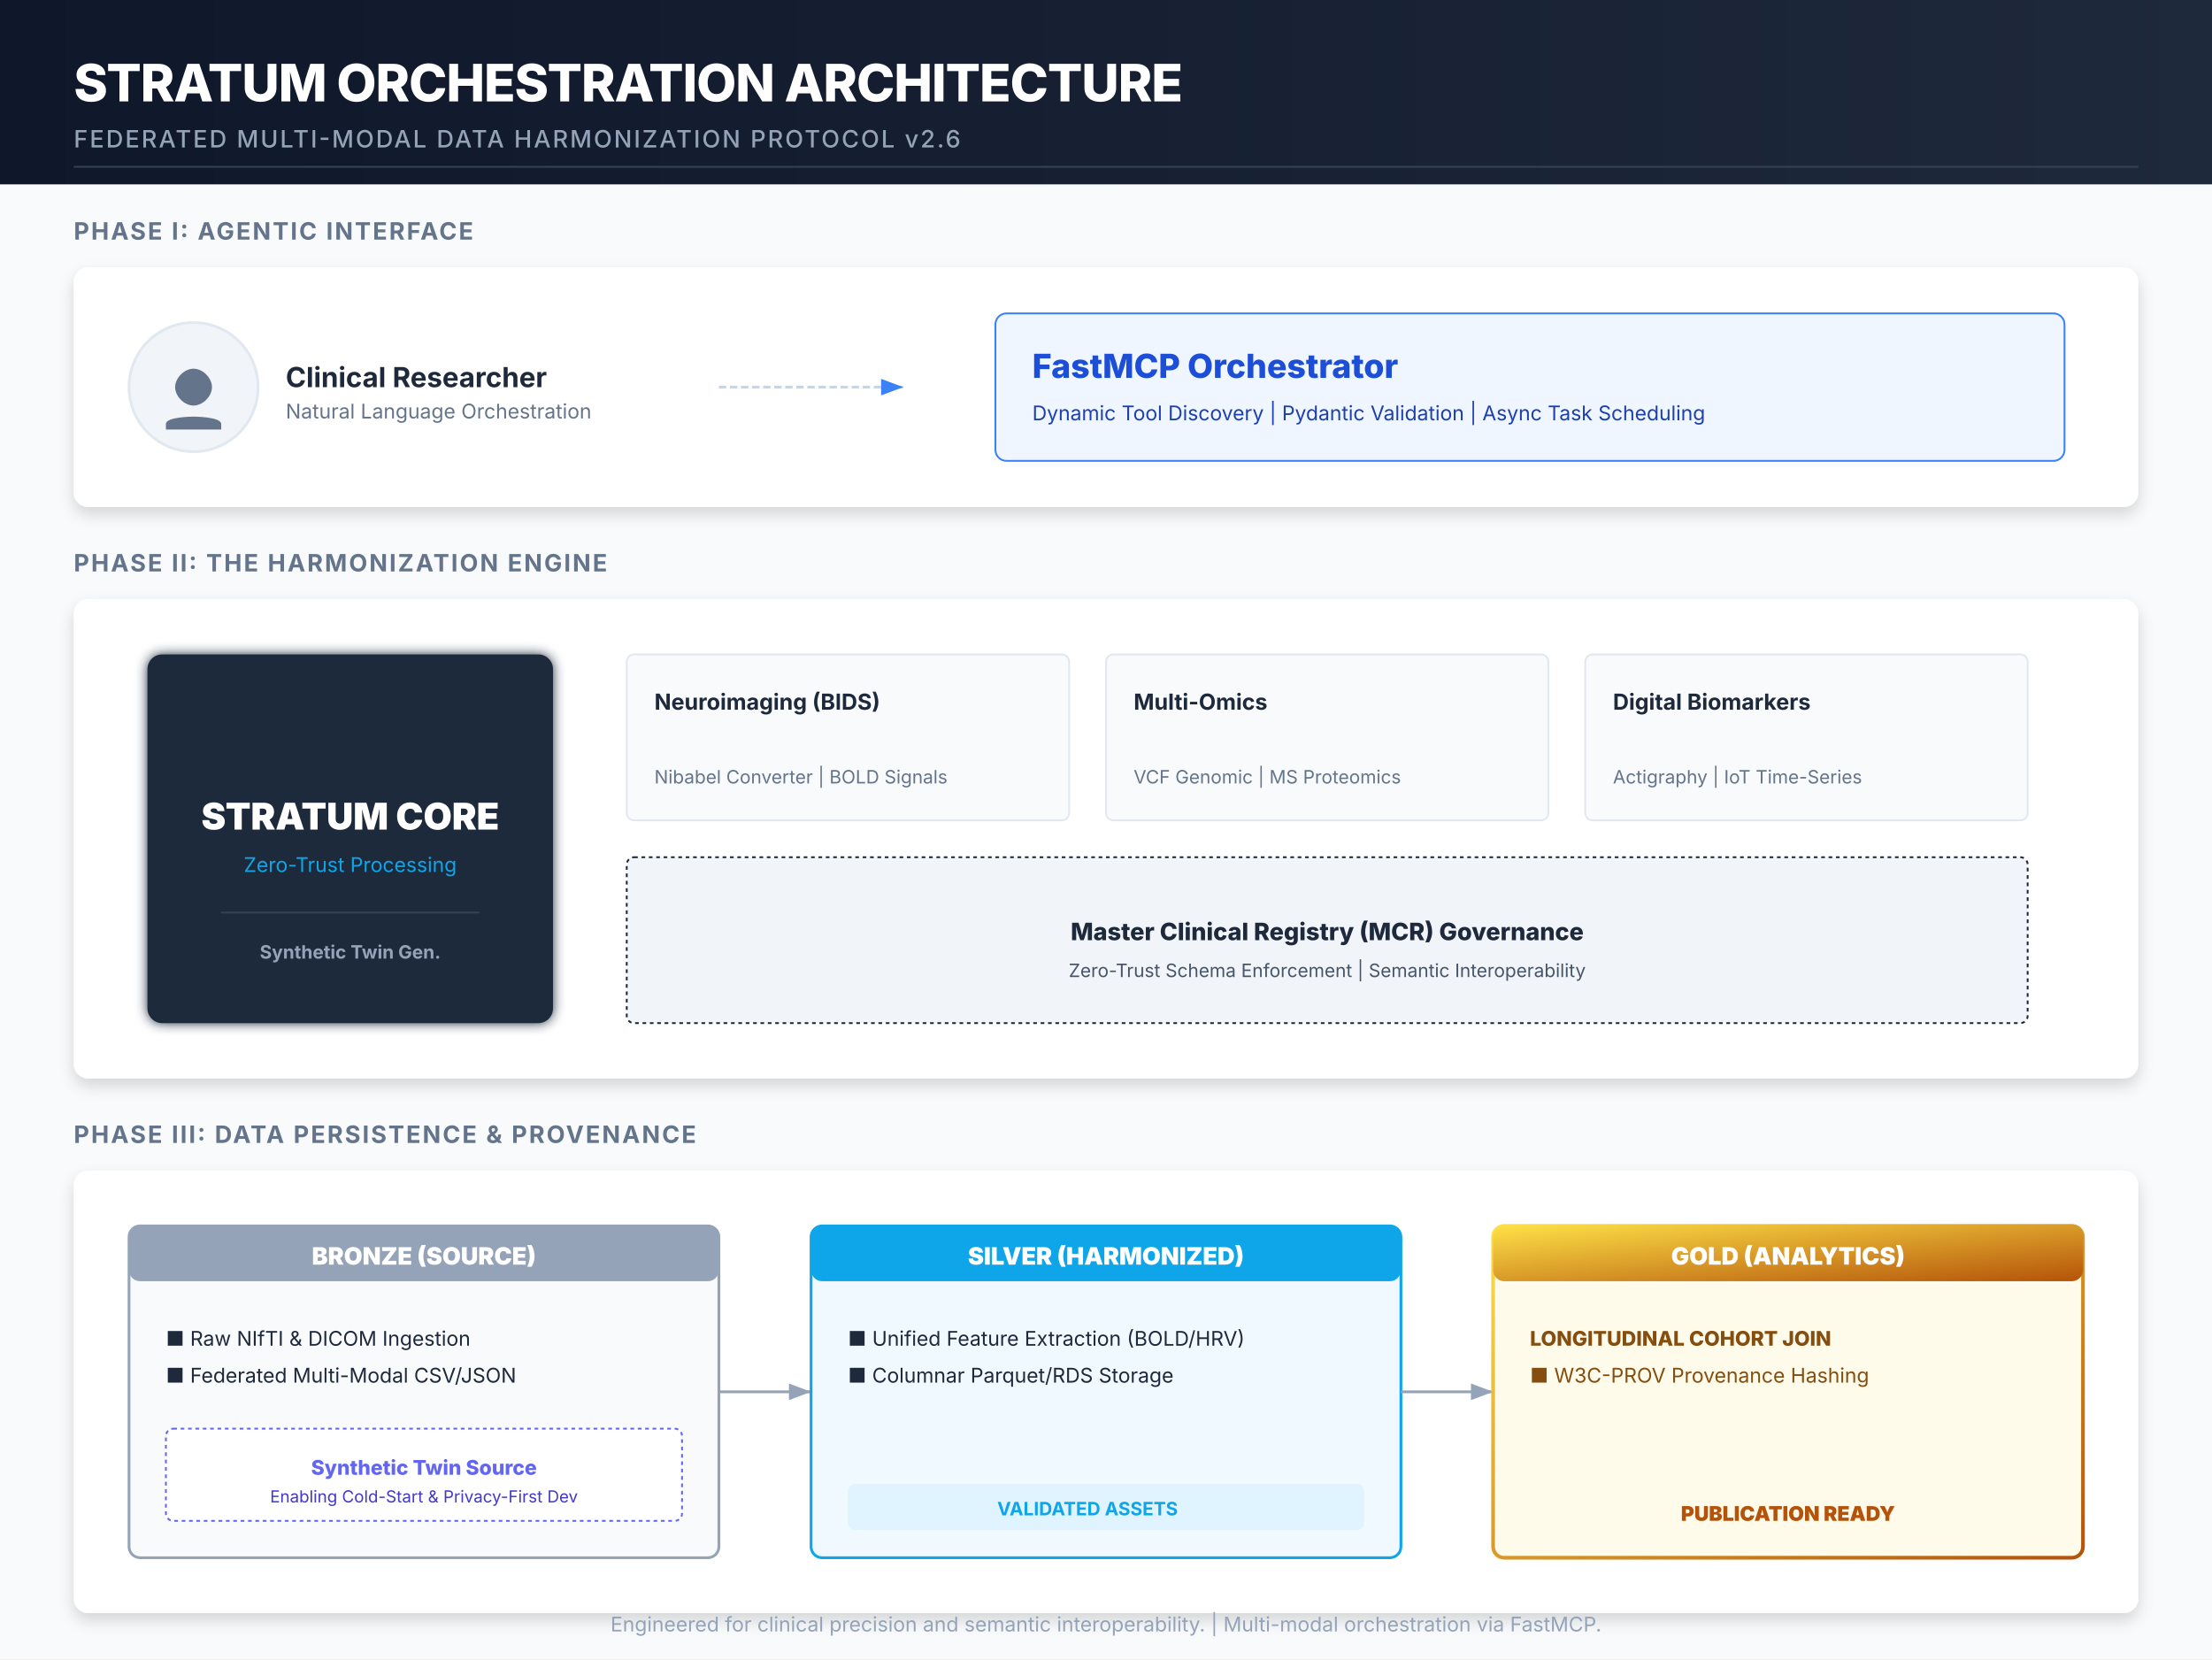
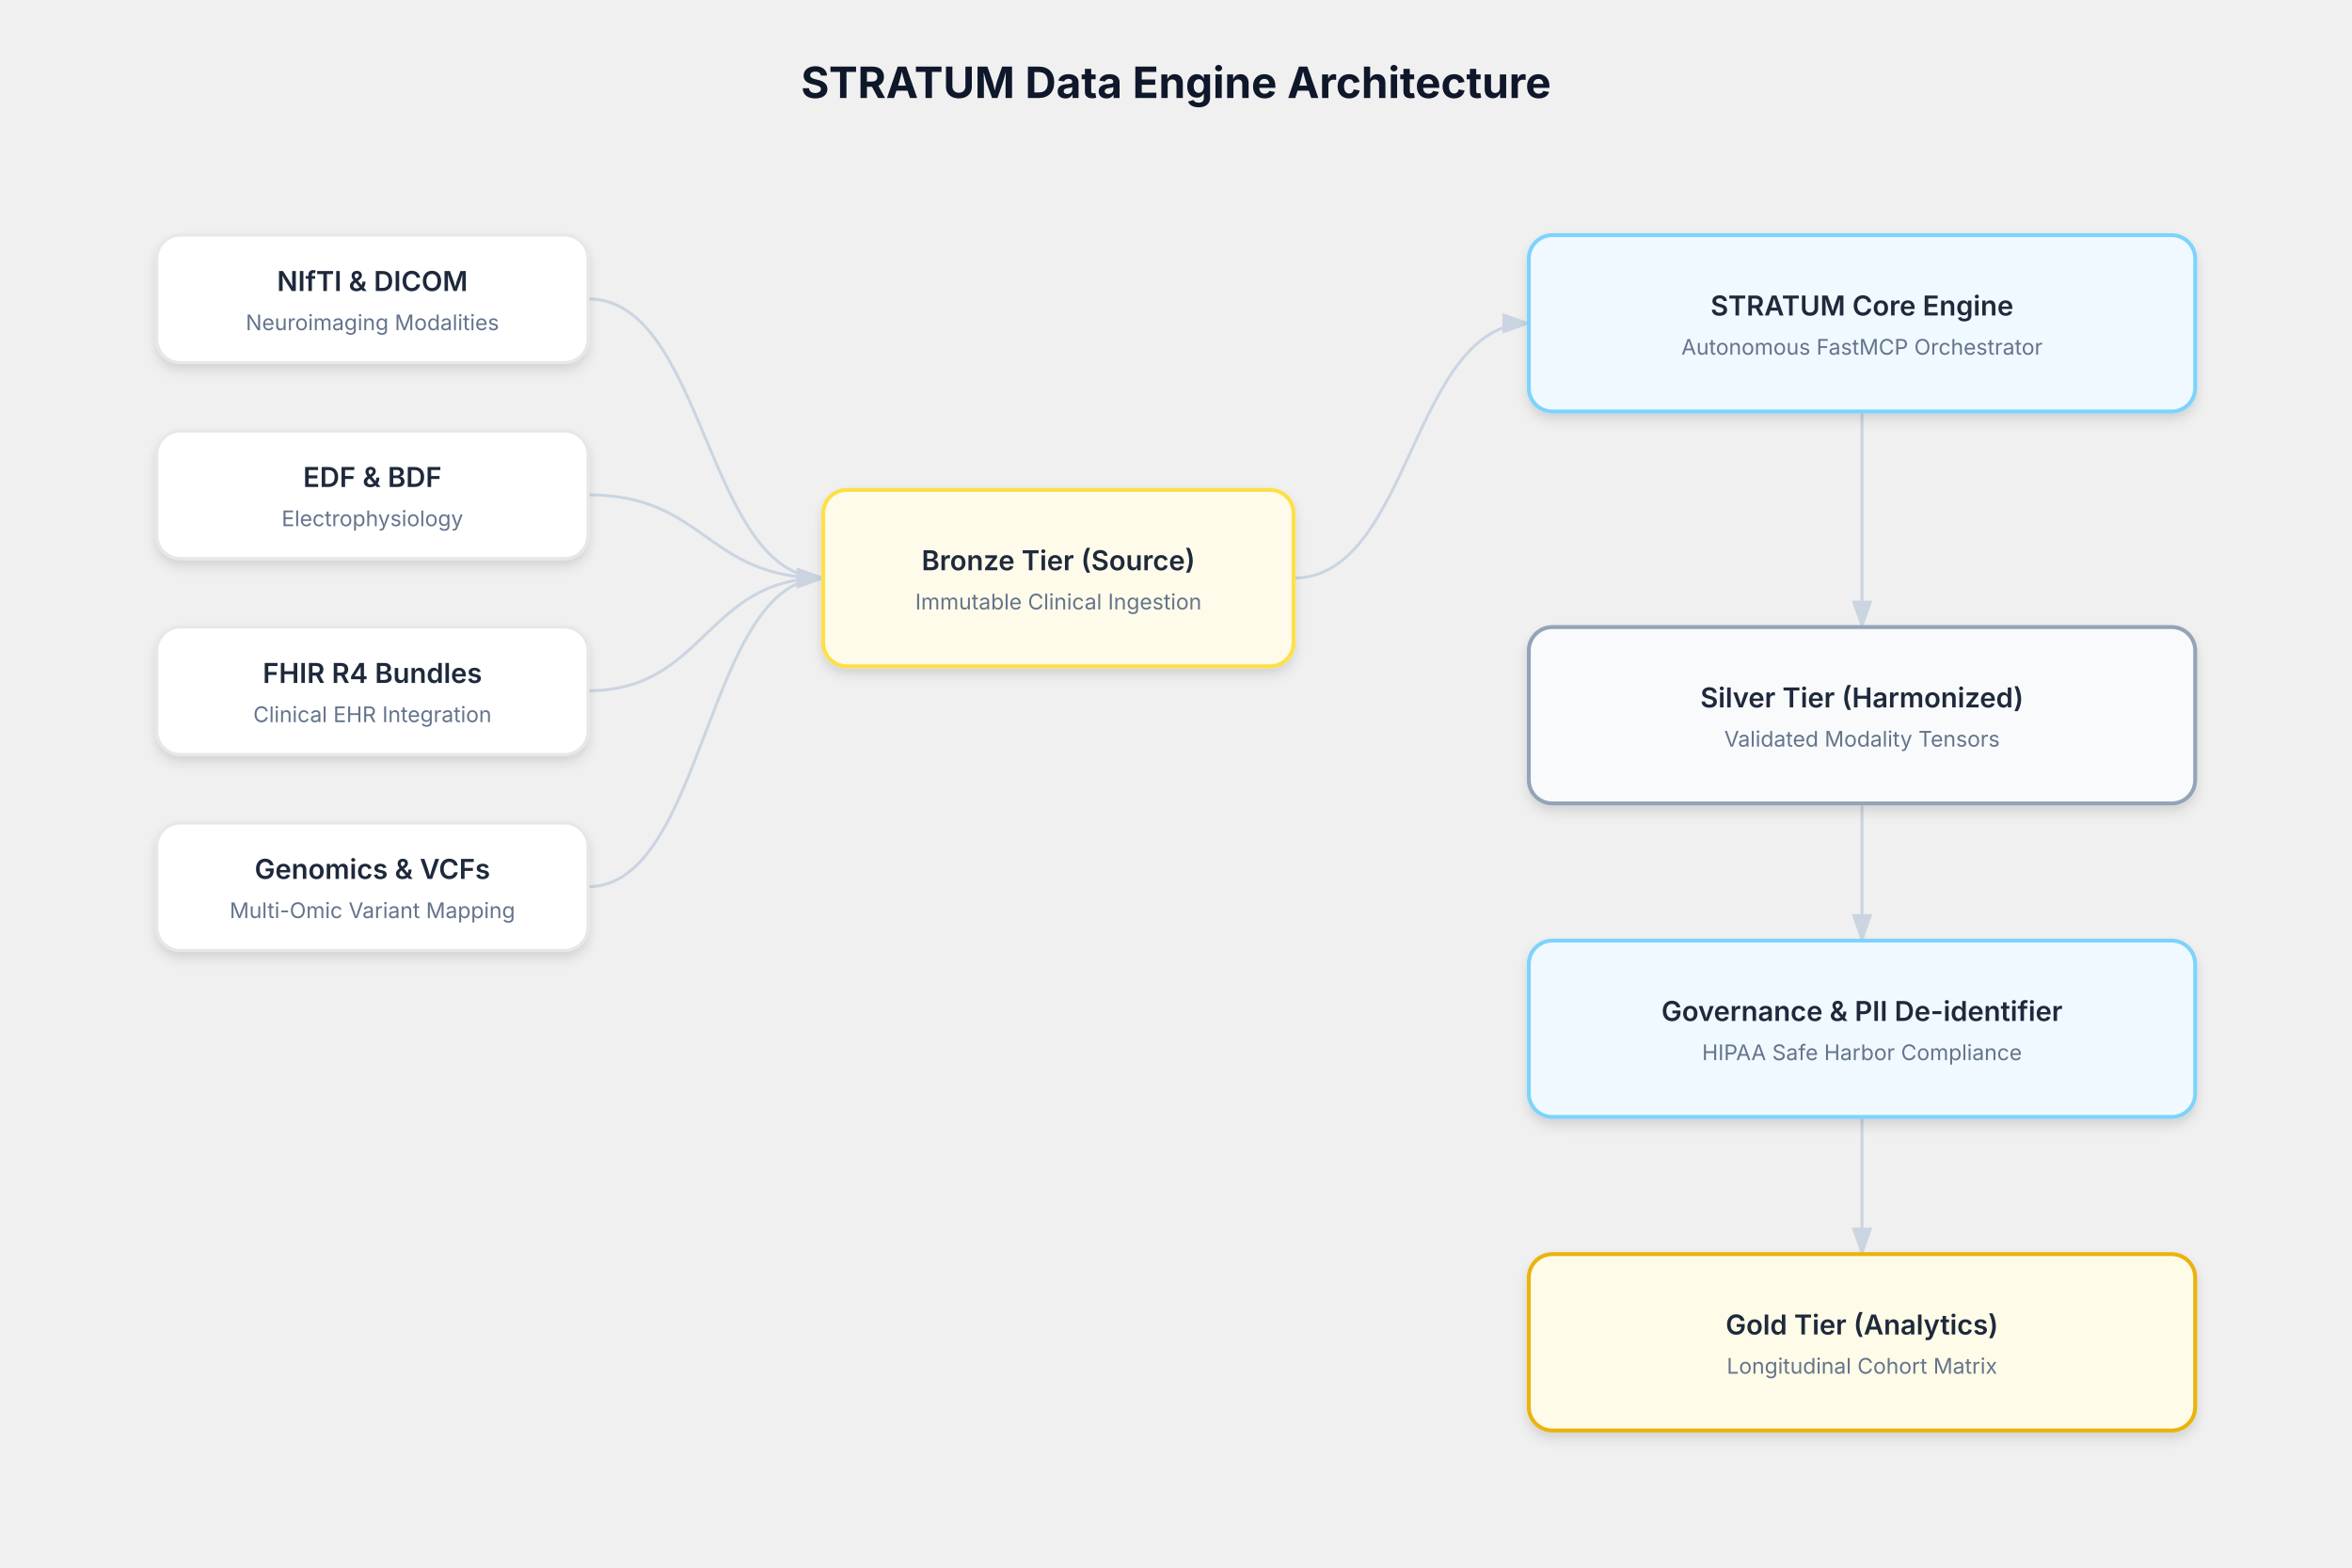
- <svg xmlns="http://www.w3.org/2000/svg" width="1200" height="900" viewBox="0 0 1200 900" version="1.1">
+ <svg xmlns="http://www.w3.org/2000/svg" viewBox="0 0 1200 800" style="background-color: #fcfcfc;">
+   <style>
+         .box { fill: #ffffff; stroke: #e5e7eb; stroke-width: 1.5px; rx: 12px; }
+         .box-bronze { fill: #fffbeb; stroke: #fde047; stroke-width: 2px; rx: 12px; }
+         .box-silver { fill: #f8fafc; stroke: #94a3b8; stroke-width: 2px; rx: 12px; }
+         .box-gold { fill: #fefce8; stroke: #eab308; stroke-width: 2px; rx: 12px; }
+         .box-process { fill: #f0f9ff; stroke: #7dd3fc; stroke-width: 2px; rx: 12px; }
+         .title { font-family: 'Inter', -apple-system, sans-serif; font-size: 14px; font-weight: 600; fill: #1e293b; text-anchor: middle; }
+         .desc { font-family: 'Inter', -apple-system, sans-serif; font-size: 11px; font-weight: 400; fill: #64748b; text-anchor: middle; }
+         .header { font-family: 'Inter', -apple-system, sans-serif; font-size: 22px; font-weight: 700; fill: #0f172a; text-anchor: middle; }
+         .line { fill: none; stroke: #cbd5e1; stroke-width: 1.5px; }
+         .arrow { fill: #cbd5e1; }
+         .shadow { filter: drop-shadow(0 4px 3px rgb(0 0 0 / 0.07)) drop-shadow(0 2px 2px rgb(0 0 0 / 0.06)); }
+     </style>
  <defs>
-     <linearGradient id="headerGrad" x1="0%" y1="0%" x2="100%" y2="0%">
-       <stop offset="0%" stop-color="#0F172A" />
-       <stop offset="100%" stop-color="#1E293B" />
-     </linearGradient>
-     <linearGradient id="goldTierGrad" x1="0%" y1="0%" x2="100%" y2="100%">
-       <stop offset="0%" stop-color="#FDE047" />
-       <stop offset="100%" stop-color="#B45309" />
-     </linearGradient>
-     <filter id="softDropShadow" x="-20%" y="-20%" width="140%" height="140%">
-       <feGaussianBlur in="SourceAlpha" stdDeviation="4" />
-       <feOffset dx="0" dy="4" result="offsetblur" />
-       <feComponentTransfer>
-         <feFuncA type="linear" slope="0.15" />
-       </feComponentTransfer>
-       <feMerge>
-         <feMergeNode />
-         <feMergeNode in="SourceGraphic" />
-       </feMerge>
-     </filter>
-     <filter id="glowTeal" x="-20%" y="-20%" width="140%" height="140%">
-       <feGaussianBlur stdDeviation="3" result="blur" />
-       <feComposite in="SourceGraphic" in2="blur" operator="over" />
-     </filter>
-     <marker id="arrowGray" markerWidth="8" markerHeight="6" refX="8" refY="3" orient="auto">
-       <path d="M0,0 L8,3 L0,6 Z" fill="#94A3B8" />
-     </marker>
-     <marker id="arrowBlue" markerWidth="8" markerHeight="6" refX="8" refY="3" orient="auto">
-       <path d="M0,0 L8,3 L0,6 Z" fill="#3B82F6" />
+     <marker id="arrowhead" markerWidth="10" markerHeight="7" refX="9" refY="3.5" orient="auto">
+       <polygon points="0 0, 10 3.5, 0 7" class="arrow" />
    </marker>
  </defs>
-   <rect width="1200" height="900" fill="#F8FAFC" />
-   <rect width="1200" height="100" fill="url(#headerGrad)" />
-   <text x="40" y="55" font-family="'Inter', Helvetica, sans-serif" font-size="28" font-weight="800" fill="white" letter-spacing="-0.5">STRATUM ORCHESTRATION ARCHITECTURE</text>
-   <text x="40" y="80" font-family="'Inter', sans-serif" font-size="13" font-weight="500" fill="#94A3B8" letter-spacing="1">FEDERATED MULTI-MODAL DATA HARMONIZATION PROTOCOL v2.6</text>
-   <rect x="40" y="90" width="1120" height="1" fill="#334155" />
-   <g transform="translate(40, 130)">
-     <text x="0" y="0" font-family="Inter, sans-serif" font-size="13" font-weight="700" fill="#64748B" letter-spacing="1">PHASE I: AGENTIC INTERFACE</text>
-     <rect x="0" y="15" width="1120" height="130" rx="8" fill="white" filter="url(#softDropShadow)" />
-     <g transform="translate(30, 45)">
-       <circle cx="35" cy="35" r="35" fill="#F1F5F9" stroke="#E2E8F0" stroke-width="1.5" />
-       <path d="M35 25c-5 0-10 5-10 10s5 10 10 10 10-5 10-10-5-10-10-10zM20 55c0-4 15-4 15-4s15 0 15 4v3H20v-3z" fill="#64748B" />
-       <text x="85" y="35" font-family="Inter, sans-serif" font-size="15" font-weight="700" fill="#1E293B">Clinical Researcher</text>
-       <text x="85" y="52" font-family="Inter, sans-serif" font-size="11" fill="#64748B">Natural Language Orchestration</text>
-     </g>
-     <path d="M350 80 H450" stroke="#CBD5E1" stroke-width="1.5" stroke-dasharray="4,2" marker-end="url(#arrowBlue)" />
-     <g transform="translate(500, 40)">
-       <rect width="580" height="80" rx="6" fill="#EFF6FF" stroke="#3B82F6" stroke-width="1" />
-       <text x="20" y="35" font-family="Inter, sans-serif" font-size="18" font-weight="800" fill="#1D4ED8">FastMCP Orchestrator</text>
-       <text x="20" y="58" font-family="Inter, sans-serif" font-size="11" fill="#1E40AF">Dynamic Tool Discovery | Pydantic Validation | Async Task Scheduling</text>
-     </g>
-   </g>
-   <g transform="translate(40, 310)">
-     <text x="0" y="0" font-family="Inter, sans-serif" font-size="13" font-weight="700" fill="#64748B" letter-spacing="1">PHASE II: THE HARMONIZATION ENGINE</text>
-     <rect x="0" y="15" width="1120" height="260" rx="8" fill="white" filter="url(#softDropShadow)" />
-     <g transform="translate(40, 45)">
-       <rect width="220" height="200" rx="8" fill="#1E293B" filter="url(#glowTeal)" />
-       <text x="110" y="95" text-anchor="middle" font-family="Inter, sans-serif" font-size="20" font-weight="900" fill="white">STRATUM CORE</text>
-       <text x="110" y="118" text-anchor="middle" font-family="Inter, sans-serif" font-size="11" fill="#0EA5E9">Zero-Trust Processing</text>
-       <line x1="40" y1="140" x2="180" y2="140" stroke="#334155" stroke-width="1" />
-       <text x="110" y="165" text-anchor="middle" font-family="Inter, sans-serif" font-size="10" font-weight="bold" fill="#94A3B8">Synthetic Twin Gen.</text>
-     </g>
-     <g transform="translate(300, 45)">
-       <g transform="translate(0, 0)">
-         <rect width="240" height="90" rx="4" fill="#F8FAFC" stroke="#E2E8F0" />
-         <text x="15" y="30" font-family="Inter, sans-serif" font-size="12" font-weight="700" fill="#1E293B">Neuroimaging (BIDS)</text>
-         <text x="15" y="70" font-family="Inter, sans-serif" font-size="10" fill="#64748B">Nibabel Converter | BOLD Signals</text>
-       </g>
-       <g transform="translate(260, 0)">
-         <rect width="240" height="90" rx="4" fill="#F8FAFC" stroke="#E2E8F0" />
-         <text x="15" y="30" font-family="Inter, sans-serif" font-size="12" font-weight="700" fill="#1E293B">Multi-Omics</text>
-         <text x="15" y="70" font-family="Inter, sans-serif" font-size="10" fill="#64748B">VCF Genomic | MS Proteomics</text>
-       </g>
-       <g transform="translate(520, 0)">
-         <rect width="240" height="90" rx="4" fill="#F8FAFC" stroke="#E2E8F0" />
-         <text x="15" y="30" font-family="Inter, sans-serif" font-size="12" font-weight="700" fill="#1E293B">Digital Biomarkers</text>
-         <text x="15" y="70" font-family="Inter, sans-serif" font-size="10" fill="#64748B">Actigraphy | IoT Time-Series</text>
-       </g>
-       <g transform="translate(0, 110)">
-         <rect width="760" height="90" rx="4" fill="#F1F5F9" stroke="#1E293B" stroke-dasharray="2,2" />
-         <text x="380" y="45" text-anchor="middle" font-family="Inter, sans-serif" font-size="13" font-weight="800" fill="#1E293B">Master Clinical Registry (MCR) Governance</text>
-         <text x="380" y="65" text-anchor="middle" font-family="Inter, sans-serif" font-size="10" fill="#475569">Zero-Trust Schema Enforcement | Semantic Interoperability</text>
-       </g>
-     </g>
-   </g>
-   <g transform="translate(40, 620)">
-     <text x="0" y="0" font-family="Inter, sans-serif" font-size="13" font-weight="700" fill="#64748B" letter-spacing="1">PHASE III: DATA PERSISTENCE &amp; PROVENANCE</text>
-     <rect x="0" y="15" width="1120" height="240" rx="8" fill="white" filter="url(#softDropShadow)" />
-     <g transform="translate(30, 45)">
-       <rect width="320" height="180" rx="6" fill="#F8FAFC" stroke="#94A3B8" stroke-width="1.5" />
-       <rect width="320" height="30" rx="6" fill="#94A3B8" />
-       <text x="160" y="21" text-anchor="middle" font-family="Inter, sans-serif" font-size="13" font-weight="900" fill="white">BRONZE (SOURCE)</text>
-       <text x="20" y="65" font-family="Inter, sans-serif" font-size="11" fill="#1E293B">■ Raw NIfTI &amp; DICOM Ingestion</text>
-       <text x="20" y="85" font-family="Inter, sans-serif" font-size="11" fill="#1E293B">■ Federated Multi-Modal CSV/JSON</text>
-       <g transform="translate(20, 110)">
-         <rect width="280" height="50" rx="4" fill="white" stroke="#6366F1" stroke-width="1" stroke-dasharray="2,2" />
-         <text x="140" y="25" text-anchor="middle" font-family="Inter, sans-serif" font-size="11" font-weight="800" fill="#6366F1">Synthetic Twin Source</text>
-         <text x="140" y="40" text-anchor="middle" font-family="Inter, sans-serif" font-size="9" fill="#4338CA">Enabling Cold-Start &amp; Privacy-First Dev</text>
-       </g>
-     </g>
-     <path d="M350 135 H400" stroke="#94A3B8" stroke-width="1.5" marker-end="url(#arrowGray)" />
-     <g transform="translate(400, 45)">
-       <rect width="320" height="180" rx="6" fill="#F0F9FF" stroke="#0EA5E9" stroke-width="1.5" />
-       <rect width="320" height="30" rx="6" fill="#0EA5E9" />
-       <text x="160" y="21" text-anchor="middle" font-family="Inter, sans-serif" font-size="13" font-weight="900" fill="white">SILVER (HARMONIZED)</text>
-       <text x="20" y="65" font-family="Inter, sans-serif" font-size="11" fill="#1E293B">■ Unified Feature Extraction (BOLD/HRV)</text>
-       <text x="20" y="85" font-family="Inter, sans-serif" font-size="11" fill="#1E293B">■ Columnar Parquet/RDS Storage</text>
-       <rect x="20" y="140" width="280" height="25" rx="4" fill="#BAE6FD" opacity="0.3" />
-       <text x="150" y="157" text-anchor="middle" font-family="Inter, sans-serif" font-size="10" font-weight="bold" fill="#0EA5E9">VALIDATED ASSETS</text>
-     </g>
-     <path d="M720 135 H770" stroke="#94A3B8" stroke-width="1.5" marker-end="url(#arrowGray)" />
-     <g transform="translate(770, 45)">
-       <rect width="320" height="180" rx="6" fill="#FFFBEB" stroke="url(#goldTierGrad)" stroke-width="2" />
-       <rect width="320" height="30" rx="6" fill="url(#goldTierGrad)" />
-       <text x="160" y="21" text-anchor="middle" font-family="Inter, sans-serif" font-size="13" font-weight="900" fill="white">GOLD (ANALYTICS)</text>
-       <text x="20" y="65" font-family="Inter, sans-serif" font-size="11" font-weight="800" fill="#854D0E">LONGITUDINAL COHORT JOIN</text>
-       <text x="20" y="85" font-family="Inter, sans-serif" font-size="11" fill="#854D0E">■ W3C-PROV Provenance Hashing</text>
-       <text x="160" y="160" text-anchor="middle" font-family="Inter, sans-serif" font-size="11" font-weight="900" fill="#B45309">PUBLICATION READY</text>
-     </g>
-   </g>
-   <text x="600" y="885" text-anchor="middle" font-family="Inter, sans-serif" font-size="11" fill="#94A3B8">Engineered for clinical precision and semantic interoperability. | Multi-modal orchestration via FastMCP.</text>
+   <text x="600.0" y="50" class="header">STRATUM Data Engine Architecture</text>
+   <path d="M 300 152.5 C 360.0 152.5, 360.0 295.0, 420 295.0" class="line" marker-end="url(#arrowhead)" />
+   <path d="M 300 252.5 C 360.0 252.5, 360.0 295.0, 420 295.0" class="line" marker-end="url(#arrowhead)" />
+   <path d="M 300 352.5 C 360.0 352.5, 360.0 295.0, 420 295.0" class="line" marker-end="url(#arrowhead)" />
+   <path d="M 300 452.5 C 360.0 452.5, 360.0 295.0, 420 295.0" class="line" marker-end="url(#arrowhead)" />
+   <path d="M 660 295.0 C 720.0 295.0, 720.0 165.0, 780 165.0" class="line" marker-end="url(#arrowhead)" />
+   <path d="M 950.0 210 C 950.0 210, 950.0 320, 950.0 320" class="line" marker-end="url(#arrowhead)" />
+   <path d="M 950.0 410 C 950.0 410, 950.0 480, 950.0 480" class="line" marker-end="url(#arrowhead)" />
+   <path d="M 950.0 570 C 950.0 570, 950.0 640, 950.0 640" class="line" marker-end="url(#arrowhead)" />
+   <rect x="80" y="120" width="220" height="65" class="box shadow" />
+   <text x="190.0" y="148.5" class="title">NIfTI &amp; DICOM</text>
+   <text x="190.0" y="168.5" class="desc">Neuroimaging Modalities</text>
+   <rect x="80" y="220" width="220" height="65" class="box shadow" />
+   <text x="190.0" y="248.5" class="title">EDF &amp; BDF</text>
+   <text x="190.0" y="268.5" class="desc">Electrophysiology</text>
+   <rect x="80" y="320" width="220" height="65" class="box shadow" />
+   <text x="190.0" y="348.5" class="title">FHIR R4 Bundles</text>
+   <text x="190.0" y="368.5" class="desc">Clinical EHR Integration</text>
+   <rect x="80" y="420" width="220" height="65" class="box shadow" />
+   <text x="190.0" y="448.5" class="title">Genomics &amp; VCFs</text>
+   <text x="190.0" y="468.5" class="desc">Multi-Omic Variant Mapping</text>
+   <rect x="420" y="250" width="240" height="90" class="box-bronze shadow" />
+   <text x="540.0" y="291.0" class="title">Bronze Tier (Source)</text>
+   <text x="540.0" y="311.0" class="desc">Immutable Clinical Ingestion</text>
+   <rect x="780" y="120" width="340" height="90" class="box-process shadow" />
+   <text x="950.0" y="161.0" class="title">STRATUM Core Engine</text>
+   <text x="950.0" y="181.0" class="desc">Autonomous FastMCP Orchestrator</text>
+   <rect x="780" y="320" width="340" height="90" class="box-silver shadow" />
+   <text x="950.0" y="361.0" class="title">Silver Tier (Harmonized)</text>
+   <text x="950.0" y="381.0" class="desc">Validated Modality Tensors</text>
+   <rect x="780" y="480" width="340" height="90" class="box-process shadow" />
+   <text x="950.0" y="521.0" class="title">Governance &amp; PII De-identifier</text>
+   <text x="950.0" y="541.0" class="desc">HIPAA Safe Harbor Compliance</text>
+   <rect x="780" y="640" width="340" height="90" class="box-gold shadow" />
+   <text x="950.0" y="681.0" class="title">Gold Tier (Analytics)</text>
+   <text x="950.0" y="701.0" class="desc">Longitudinal Cohort Matrix</text>
</svg>
